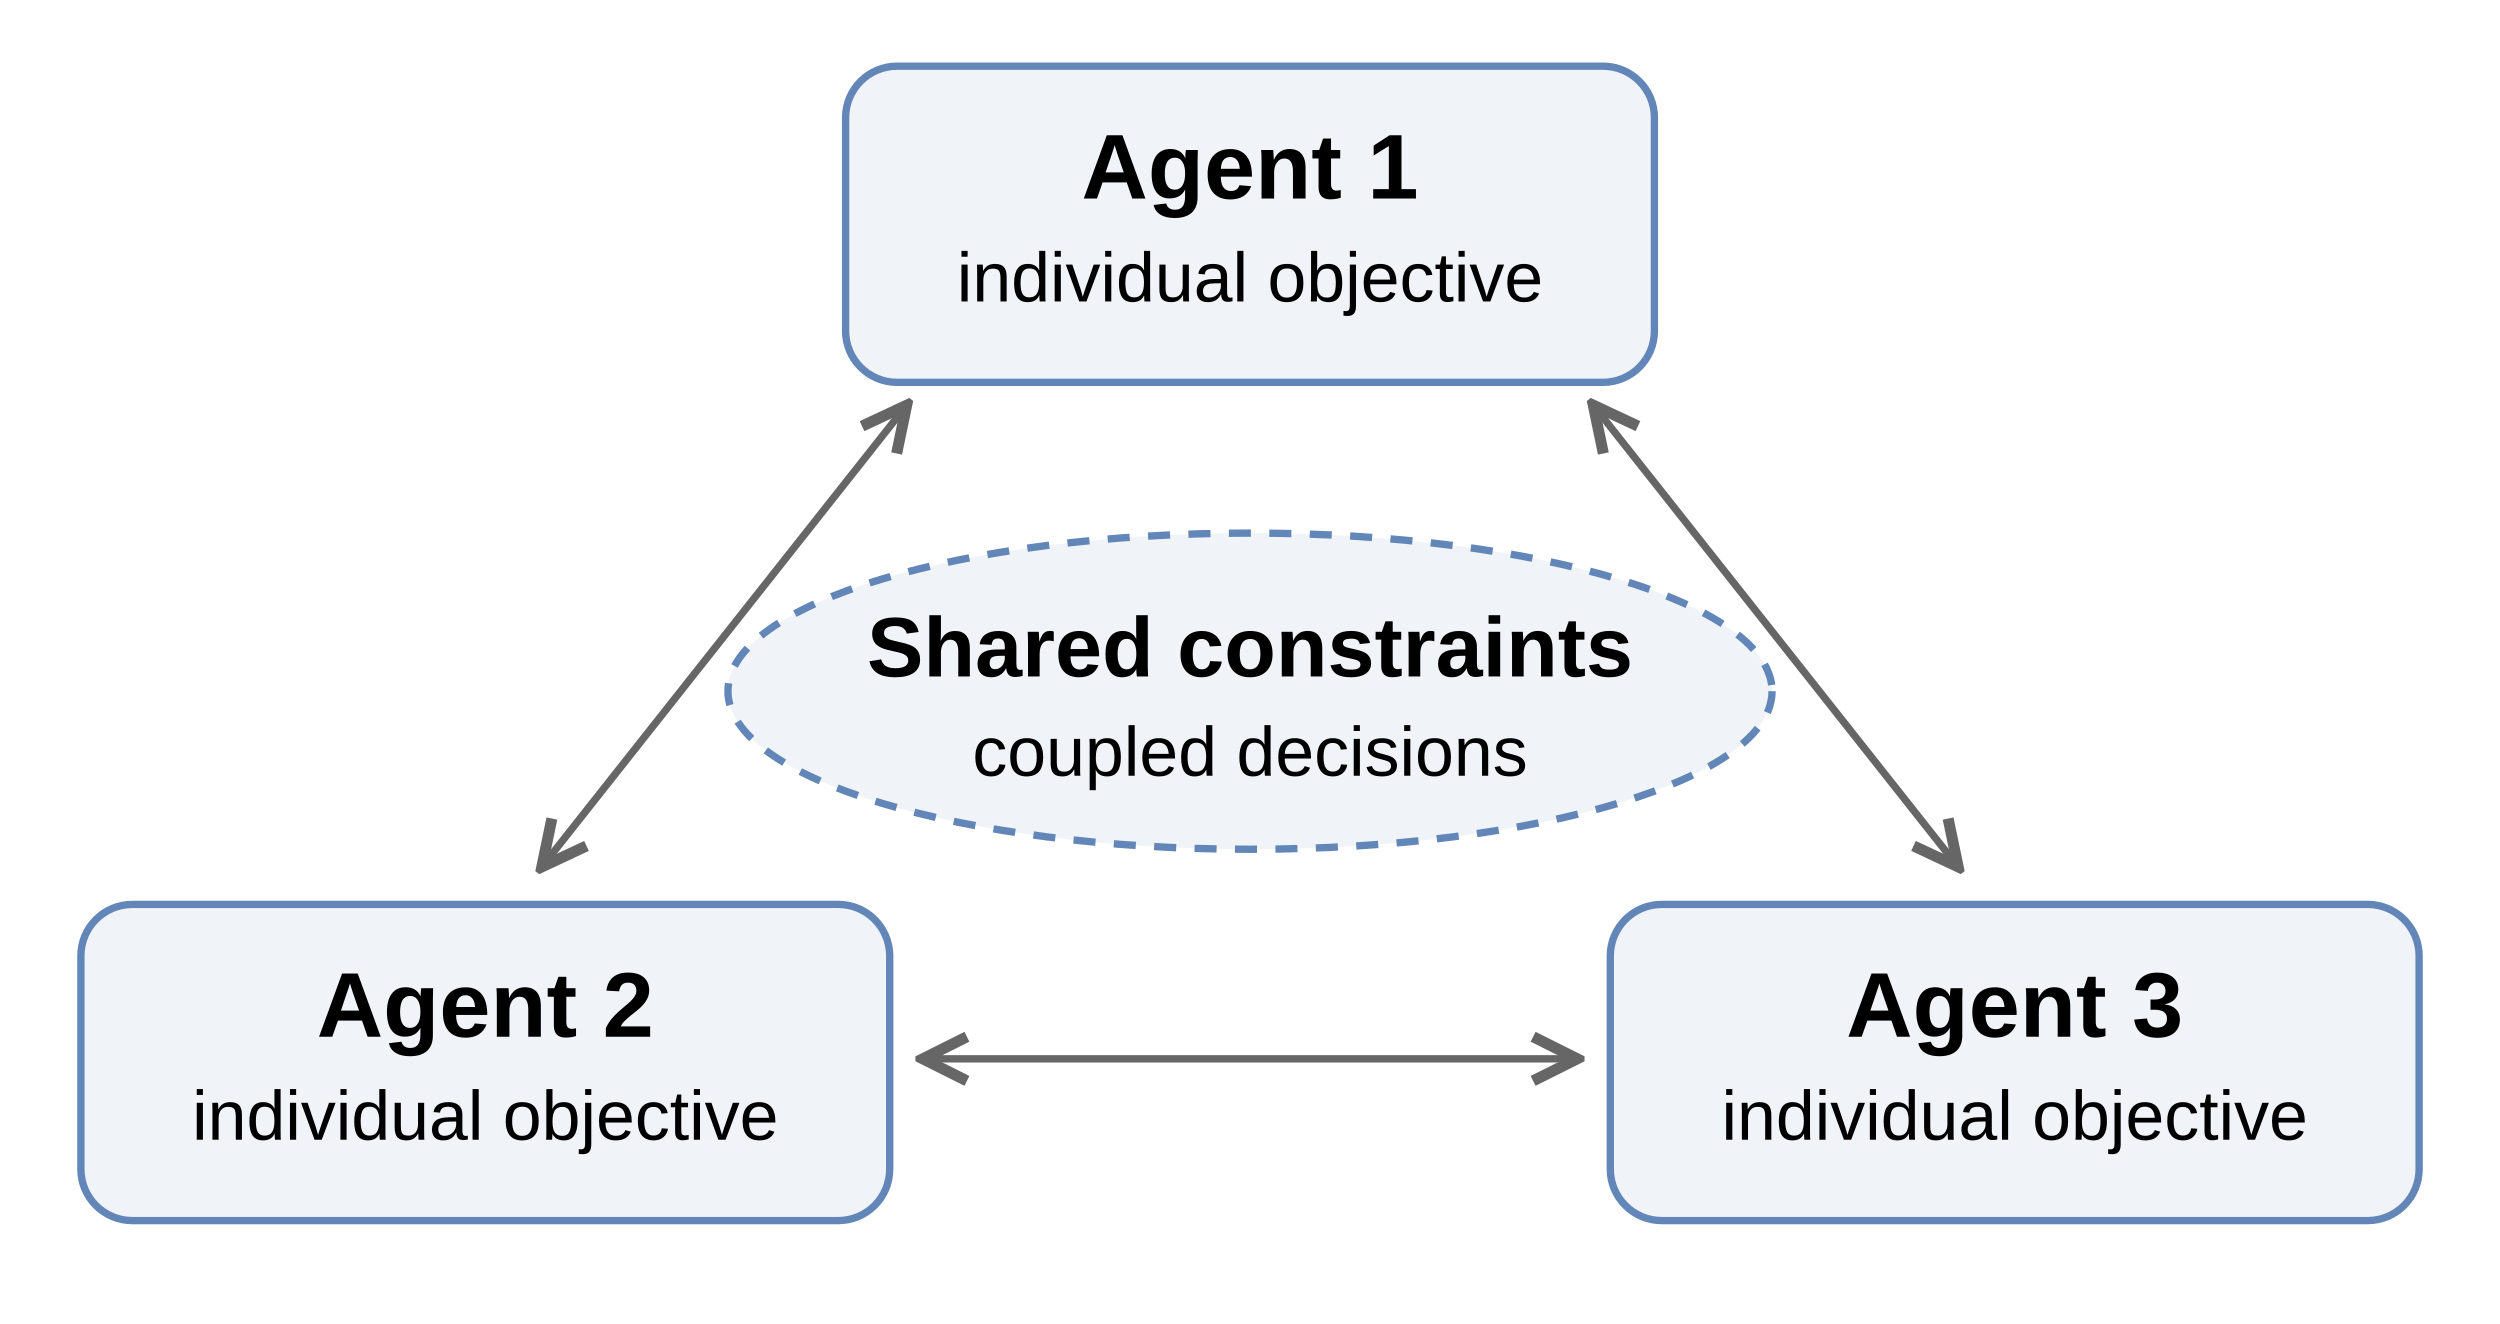
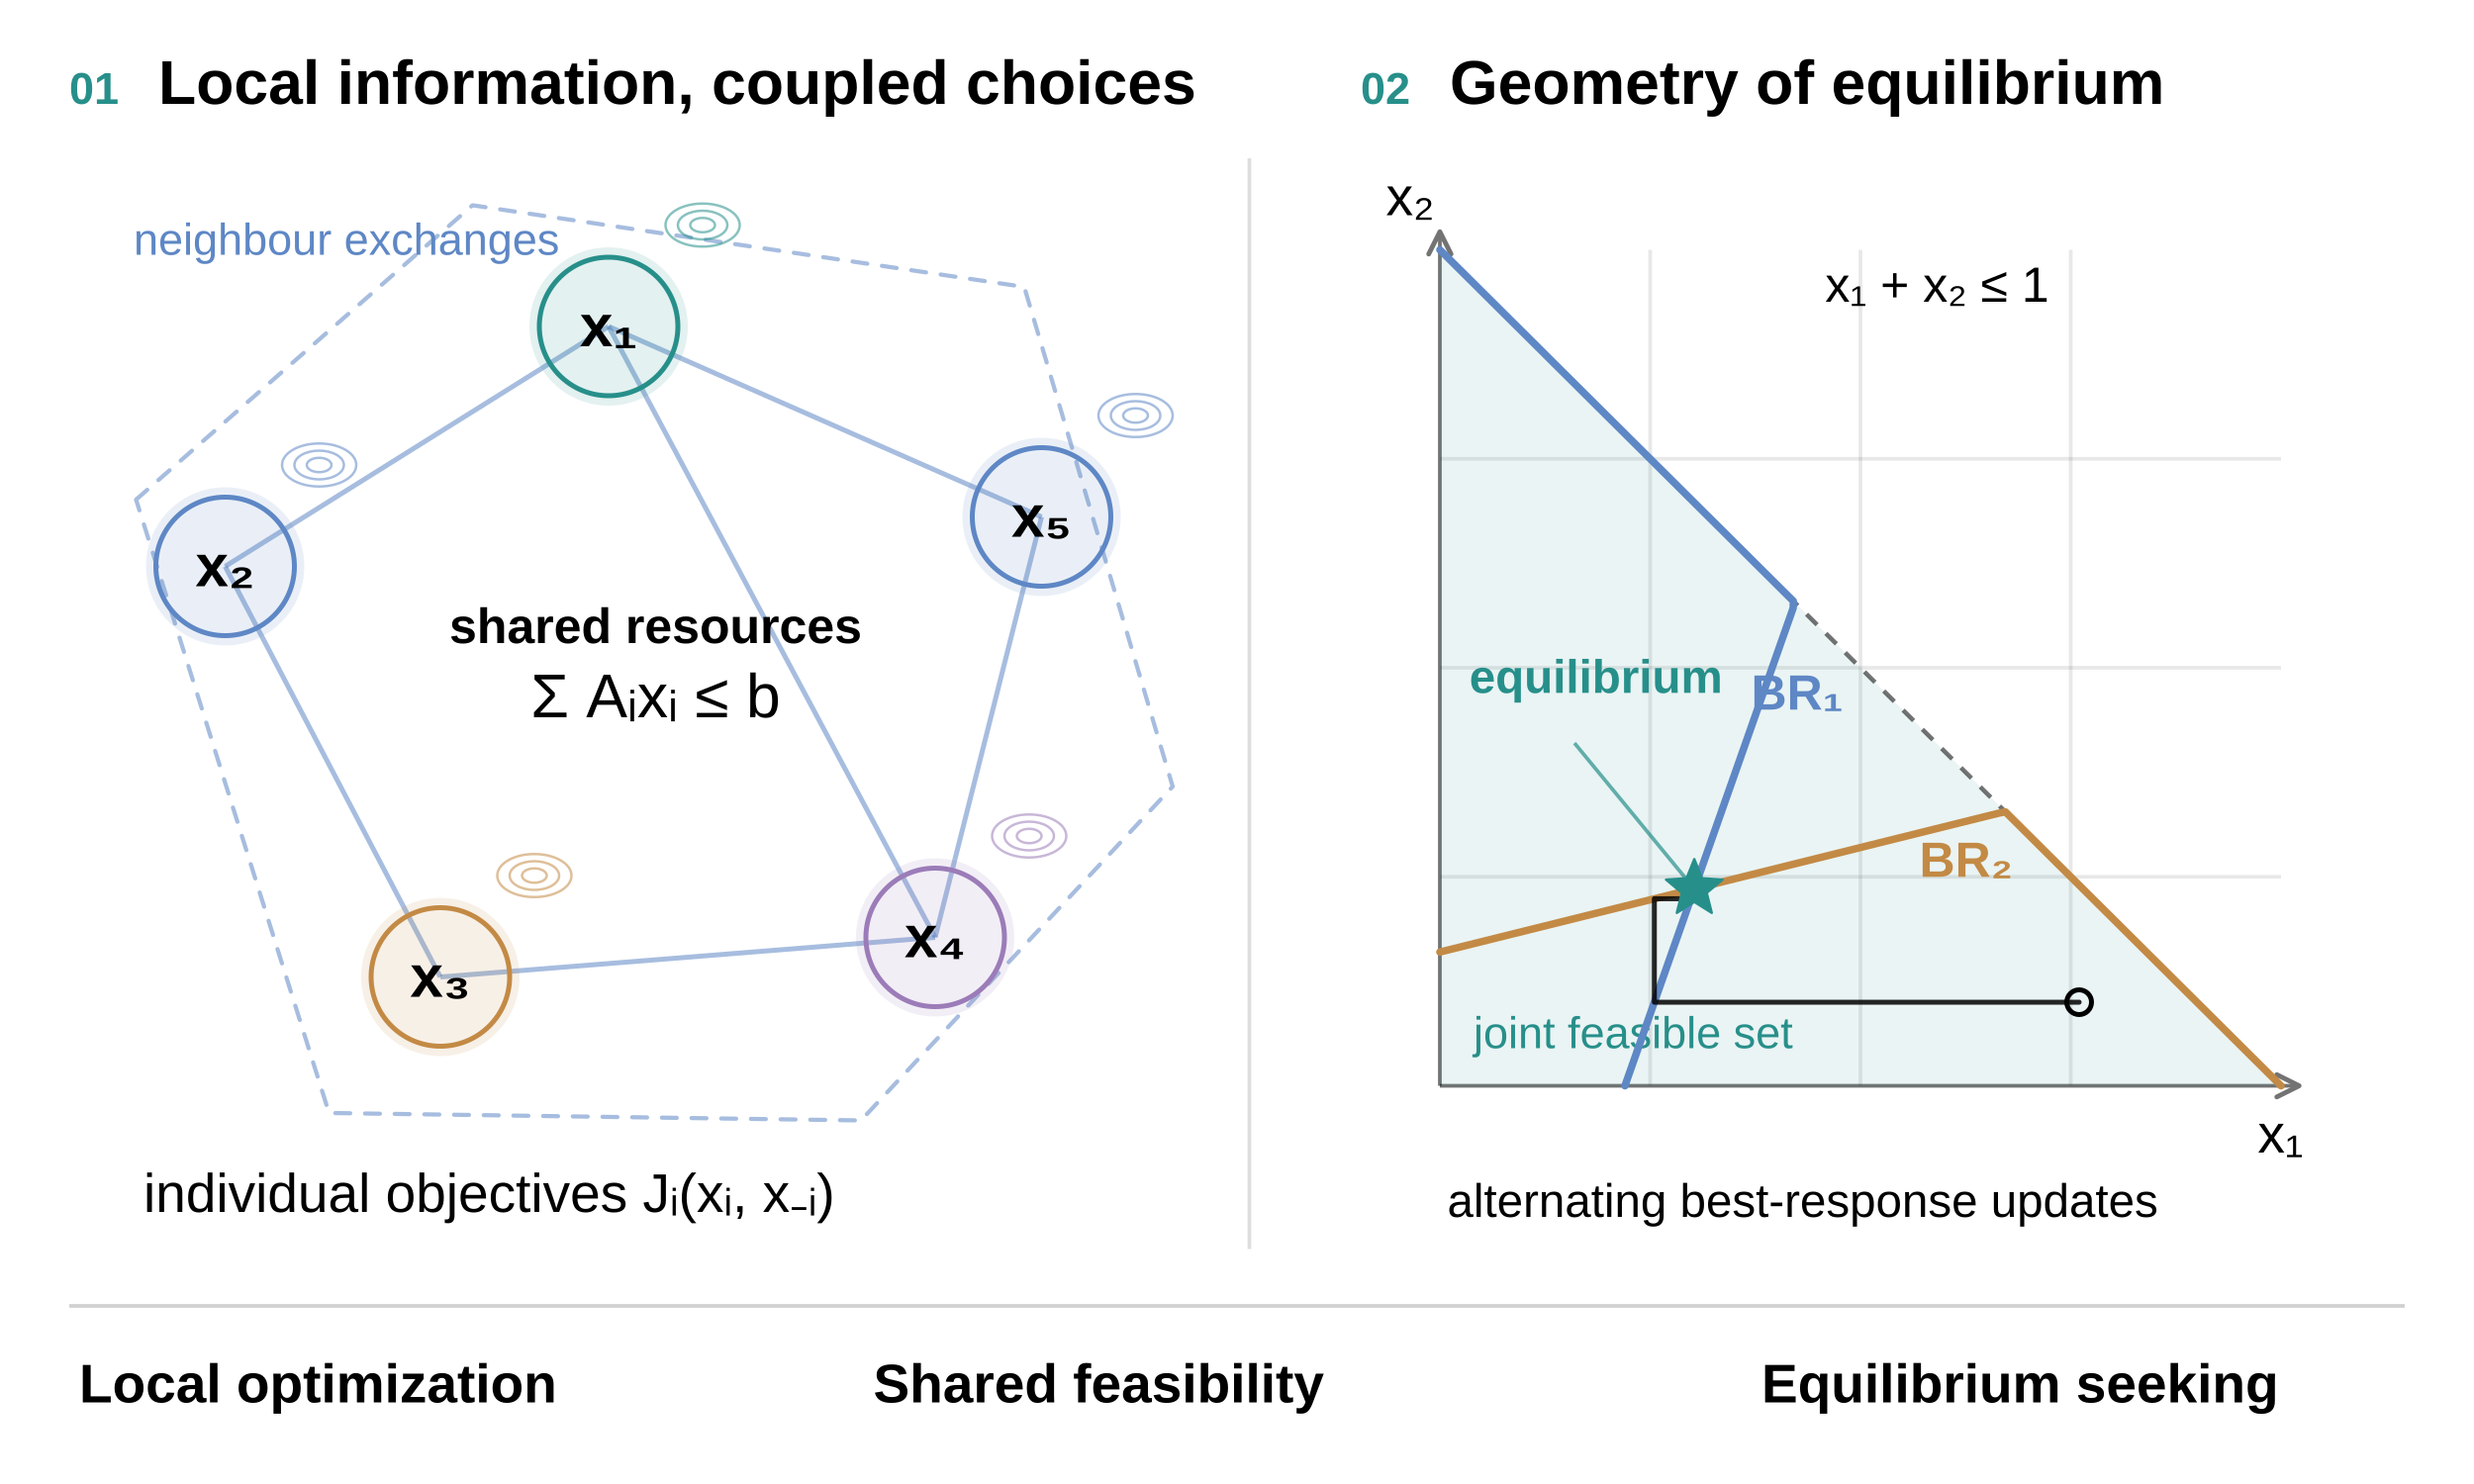
- <svg xmlns="http://www.w3.org/2000/svg" viewBox="0 0 680 360" role="img" aria-labelledby="research-games-title research-games-desc">
+ <svg xmlns="http://www.w3.org/2000/svg" viewBox="0 0 1000 600" role="img" aria-labelledby="research-games-title research-games-desc">
  <defs>
-     <marker id="games-arrow" markerWidth="8" markerHeight="8" refX="6.5" refY="4" orient="auto-start-reverse">
-       <path d="M1 1 L7 4 L1 7" fill="none" stroke="currentColor" stroke-width="1.5" />
+     <marker id="games-ink-arrow" markerWidth="8" markerHeight="8" refX="6.8" refY="4" orient="auto-start-reverse">
+       <path d="M1 1 L7 4 L1 7" fill="none" stroke="currentColor" stroke-width="1.3" stroke-linecap="round" stroke-linejoin="round" />
+     </marker>
+     <marker id="games-teal-arrow" markerWidth="8" markerHeight="8" refX="6.8" refY="4" orient="auto-start-reverse">
+       <path d="M1 1 L7 4 L1 7" fill="none" stroke="#278f8a" stroke-width="1.3" stroke-linecap="round" stroke-linejoin="round" />
+     </marker>
+     <marker id="games-blue-arrow" markerWidth="8" markerHeight="8" refX="6.8" refY="4" orient="auto-start-reverse">
+       <path d="M1 1 L7 4 L1 7" fill="none" stroke="#5e87c5" stroke-width="1.3" stroke-linecap="round" stroke-linejoin="round" />
+     </marker>
+     <marker id="games-amber-arrow" markerWidth="8" markerHeight="8" refX="6.8" refY="4" orient="auto-start-reverse">
+       <path d="M1 1 L7 4 L1 7" fill="none" stroke="#c38a45" stroke-width="1.3" stroke-linecap="round" stroke-linejoin="round" />
+     </marker>
+     <marker id="games-violet-arrow" markerWidth="8" markerHeight="8" refX="6.8" refY="4" orient="auto-start-reverse">
+       <path d="M1 1 L7 4 L1 7" fill="none" stroke="#9b7cb8" stroke-width="1.3" stroke-linecap="round" stroke-linejoin="round" />
    </marker>
  </defs>
-   <g fill="none" stroke="currentColor" stroke-width="2" opacity="0.6" marker-start="url(#games-arrow)" marker-end="url(#games-arrow)">
-     <path d="M246 111 L148 235" />
-     <path d="M434 111 L532 235" />
-     <path d="M252 288 H428" />
-   </g>
-   <g stroke="#6386b8" stroke-width="2" fill="#6386b8" fill-opacity="0.09">
-     <rect x="230" y="18" width="220" height="86" rx="14" />
-     <rect x="22" y="246" width="220" height="86" rx="14" />
-     <rect x="438" y="246" width="220" height="86" rx="14" />
-     <ellipse cx="340" cy="188" rx="142" ry="43" stroke-dasharray="6 5" />
-   </g>
-   <g fill="currentColor" text-anchor="middle" font-family="Arial, Helvetica, sans-serif">
-     <g font-size="25" font-weight="600">
-       <text x="340" y="54">Agent 1</text>
-       <text x="132" y="282">Agent 2</text>
-       <text x="548" y="282">Agent 3</text>
-     </g>
-     <g font-size="19">
-       <text x="340" y="82">individual objective</text>
-       <text x="132" y="310">individual objective</text>
-       <text x="548" y="310">individual objective</text>
-     </g>
-     <text x="340" y="184" font-size="23" font-weight="600">Shared constraints</text>
-     <text x="340" y="211" font-size="19">coupled decisions</text>
+   <g font-family="Arial, Helvetica, sans-serif" fill="currentColor">
+     <text x="28.00" y="42.00" font-size="18" font-weight="600" text-anchor="start" fill="#278f8a" opacity="1">01</text>
+     <text x="64.00" y="42.00" font-size="25" font-weight="600" text-anchor="start" fill="currentColor" opacity="1">Local information, coupled choices</text>
+     <text x="550.00" y="42.00" font-size="18" font-weight="600" text-anchor="start" fill="#278f8a" opacity="1">02</text>
+     <text x="586.00" y="42.00" font-size="25" font-weight="600" text-anchor="start" fill="currentColor" opacity="1">Geometry of equilibrium</text>
+     <line x1="505.00" y1="64.00" x2="505.00" y2="505.00" stroke="currentColor" stroke-width="1.5" opacity="0.13" />
+     <path d="M55.00,202.00 L191.00,83.00 L414.00,116.00 L474.00,318.00 L348.00,453.00 L133.00,450.00 Z" fill="none" stroke="#5e87c5" stroke-width="1.7" opacity="0.55" stroke-linejoin="round" stroke-linecap="round" stroke-dasharray="6 6" />
+     <line x1="246.00" y1="132.00" x2="91.00" y2="229.00" stroke="#5e87c5" stroke-width="2" opacity="0.55" />
+     <line x1="246.00" y1="132.00" x2="421.00" y2="209.00" stroke="#5e87c5" stroke-width="2" opacity="0.55" />
+     <line x1="91.00" y1="229.00" x2="178.00" y2="395.00" stroke="#5e87c5" stroke-width="2" opacity="0.55" />
+     <line x1="178.00" y1="395.00" x2="378.00" y2="379.00" stroke="#5e87c5" stroke-width="2" opacity="0.55" />
+     <line x1="378.00" y1="379.00" x2="421.00" y2="209.00" stroke="#5e87c5" stroke-width="2" opacity="0.55" />
+     <line x1="246.00" y1="132.00" x2="378.00" y2="379.00" stroke="#5e87c5" stroke-width="2" opacity="0.55" />
+     <circle cx="246.00" cy="132.00" r="31" fill="#278f8a" stroke="#278f8a" stroke-width="2" opacity="0.13" />
+     <circle cx="246.00" cy="132.00" r="28" fill="none" stroke="#278f8a" stroke-width="2" opacity="1" />
+     <text x="246.00" y="140.00" font-size="24" font-weight="600" text-anchor="middle" fill="currentColor" opacity="1">x₁</text>
+     <ellipse cx="284" cy="91" rx="5" ry="2.9" stroke="#278f8a" fill="none" stroke-width="1" opacity="0.55" />
+     <ellipse cx="284" cy="91" rx="10" ry="5.8" stroke="#278f8a" fill="none" stroke-width="1" opacity="0.55" />
+     <ellipse cx="284" cy="91" rx="15" ry="8.7" stroke="#278f8a" fill="none" stroke-width="1" opacity="0.55" />
+     <circle cx="91.00" cy="229.00" r="31" fill="#5e87c5" stroke="#5e87c5" stroke-width="2" opacity="0.13" />
+     <circle cx="91.00" cy="229.00" r="28" fill="none" stroke="#5e87c5" stroke-width="2" opacity="1" />
+     <text x="91.00" y="237.00" font-size="24" font-weight="600" text-anchor="middle" fill="currentColor" opacity="1">x₂</text>
+     <ellipse cx="129" cy="188" rx="5" ry="2.9" stroke="#5e87c5" fill="none" stroke-width="1" opacity="0.55" />
+     <ellipse cx="129" cy="188" rx="10" ry="5.8" stroke="#5e87c5" fill="none" stroke-width="1" opacity="0.55" />
+     <ellipse cx="129" cy="188" rx="15" ry="8.7" stroke="#5e87c5" fill="none" stroke-width="1" opacity="0.55" />
+     <circle cx="178.00" cy="395.00" r="31" fill="#c38a45" stroke="#c38a45" stroke-width="2" opacity="0.13" />
+     <circle cx="178.00" cy="395.00" r="28" fill="none" stroke="#c38a45" stroke-width="2" opacity="1" />
+     <text x="178.00" y="403.00" font-size="24" font-weight="600" text-anchor="middle" fill="currentColor" opacity="1">x₃</text>
+     <ellipse cx="216" cy="354" rx="5" ry="2.9" stroke="#c38a45" fill="none" stroke-width="1" opacity="0.55" />
+     <ellipse cx="216" cy="354" rx="10" ry="5.8" stroke="#c38a45" fill="none" stroke-width="1" opacity="0.55" />
+     <ellipse cx="216" cy="354" rx="15" ry="8.7" stroke="#c38a45" fill="none" stroke-width="1" opacity="0.55" />
+     <circle cx="378.00" cy="379.00" r="31" fill="#9b7cb8" stroke="#9b7cb8" stroke-width="2" opacity="0.13" />
+     <circle cx="378.00" cy="379.00" r="28" fill="none" stroke="#9b7cb8" stroke-width="2" opacity="1" />
+     <text x="378.00" y="387.00" font-size="24" font-weight="600" text-anchor="middle" fill="currentColor" opacity="1">x₄</text>
+     <ellipse cx="416" cy="338" rx="5" ry="2.9" stroke="#9b7cb8" fill="none" stroke-width="1" opacity="0.55" />
+     <ellipse cx="416" cy="338" rx="10" ry="5.8" stroke="#9b7cb8" fill="none" stroke-width="1" opacity="0.55" />
+     <ellipse cx="416" cy="338" rx="15" ry="8.7" stroke="#9b7cb8" fill="none" stroke-width="1" opacity="0.55" />
+     <circle cx="421.00" cy="209.00" r="31" fill="#5e87c5" stroke="#5e87c5" stroke-width="2" opacity="0.13" />
+     <circle cx="421.00" cy="209.00" r="28" fill="none" stroke="#5e87c5" stroke-width="2" opacity="1" />
+     <text x="421.00" y="217.00" font-size="24" font-weight="600" text-anchor="middle" fill="currentColor" opacity="1">x₅</text>
+     <ellipse cx="459" cy="168" rx="5" ry="2.9" stroke="#5e87c5" fill="none" stroke-width="1" opacity="0.55" />
+     <ellipse cx="459" cy="168" rx="10" ry="5.8" stroke="#5e87c5" fill="none" stroke-width="1" opacity="0.55" />
+     <ellipse cx="459" cy="168" rx="15" ry="8.7" stroke="#5e87c5" fill="none" stroke-width="1" opacity="0.55" />
+     <text x="54.00" y="103.00" font-size="18" font-weight="400" text-anchor="start" fill="#5e87c5" opacity="1">neighbour exchanges</text>
+     <text x="265.00" y="260.00" font-size="20" font-weight="600" text-anchor="middle" fill="currentColor" opacity="1">shared resources</text>
+     <text x="265.00" y="290.00" font-size="25" font-weight="400" text-anchor="middle" fill="currentColor" opacity="1">Σ Aᵢxᵢ ≤ b</text>
+     <text x="58.00" y="490.00" font-size="22" font-weight="400" text-anchor="start" fill="currentColor" opacity="1">individual objectives  Jᵢ(xᵢ, x₋ᵢ)</text>
+     <line x1="667.00" y1="101.00" x2="667.00" y2="439.00" stroke="currentColor" stroke-width="1.5" opacity="0.09" />
+     <line x1="582.00" y1="185.50" x2="922.00" y2="185.50" stroke="currentColor" stroke-width="1.5" opacity="0.09" />
+     <line x1="752.00" y1="101.00" x2="752.00" y2="439.00" stroke="currentColor" stroke-width="1.5" opacity="0.09" />
+     <line x1="582.00" y1="270.00" x2="922.00" y2="270.00" stroke="currentColor" stroke-width="1.5" opacity="0.09" />
+     <line x1="837.00" y1="101.00" x2="837.00" y2="439.00" stroke="currentColor" stroke-width="1.5" opacity="0.09" />
+     <line x1="582.00" y1="354.50" x2="922.00" y2="354.50" stroke="currentColor" stroke-width="1.5" opacity="0.09" />
+     <line x1="582.00" y1="439.00" x2="929.00" y2="439.00" stroke="currentColor" stroke-width="1.5" opacity="0.55" marker-end="url(#games-ink-arrow)" />
+     <line x1="582.00" y1="439.00" x2="582.00" y2="94.00" stroke="currentColor" stroke-width="1.5" opacity="0.55" marker-end="url(#games-ink-arrow)" />
+     <text x="931.00" y="466.00" font-size="22" font-weight="400" text-anchor="end" fill="currentColor" opacity="1">x₁</text>
+     <text x="570.00" y="87.00" font-size="22" font-weight="400" text-anchor="middle" fill="currentColor" opacity="1">x₂</text>
+     <path d="M582.00,439.00 L922.00,439.00 L582.00,101.00 Z" fill="#278f8a" stroke="#278f8a" stroke-width="0" opacity="0.1" stroke-linejoin="round" stroke-linecap="round" />
+     <line x1="582.00" y1="101.00" x2="922.00" y2="439.00" stroke="currentColor" stroke-width="1.8" opacity="0.55" stroke-dasharray="6 5" />
+     <text x="783.00" y="122.00" font-size="20" font-weight="400" text-anchor="middle" fill="currentColor" opacity="1">x₁ + x₂ ≤ 1</text>
+     <text x="595.60" y="423.79" font-size="18" font-weight="400" text-anchor="start" fill="#278f8a" opacity="1">joint feasible set</text>
+     <path d="M656.80,439.00 L657.80,436.16 L658.80,433.32 L659.80,430.48 L660.80,427.64 L661.80,424.80 L662.80,421.96 L663.80,419.12 L664.80,416.28 L665.80,413.44 L666.80,410.60 L667.80,407.76 L668.80,404.92 L669.80,402.08 L670.80,399.24 L671.80,396.39 L672.80,393.55 L673.80,390.71 L674.80,387.87 L675.80,385.03 L676.80,382.19 L677.80,379.35 L678.80,376.51 L679.80,373.67 L680.80,370.83 L681.80,367.99 L682.80,365.15 L683.80,362.31 L684.80,359.47 L685.80,356.63 L686.80,353.79 L687.80,350.95 L688.80,348.11 L689.80,345.27 L690.80,342.43 L691.80,339.59 L692.80,336.75 L693.80,333.91 L694.80,331.07 L695.80,328.23 L696.80,325.39 L697.80,322.55 L698.80,319.71 L699.80,316.87 L700.80,314.03 L701.80,311.18 L702.80,308.34 L703.80,305.50 L704.80,302.66 L705.80,299.82 L706.80,296.98 L707.80,294.14 L708.80,291.30 L709.80,288.46 L710.80,285.62 L711.80,282.78 L712.80,279.94 L713.80,277.10 L714.80,274.26 L715.80,271.42 L716.80,268.58 L717.80,265.74 L718.80,262.90 L719.80,260.06 L720.80,257.22 L721.80,254.38 L722.80,251.54 L723.80,248.70 L724.80,245.86 L724.86,243.02 L722.00,240.18 L719.14,237.34 L716.29,234.50 L713.43,231.66 L710.57,228.82 L707.71,225.97 L704.86,223.13 L702.00,220.29 L699.14,217.45 L696.29,214.61 L693.43,211.77 L690.57,208.93 L687.71,206.09 L684.86,203.25 L682.00,200.41 L679.14,197.57 L676.29,194.73 L673.43,191.89 L670.57,189.05 L667.71,186.21 L664.86,183.37 L662.00,180.53 L659.14,177.69 L656.29,174.85 L653.43,172.01 L650.57,169.17 L647.71,166.33 L644.86,163.49 L642.00,160.65 L639.14,157.81 L636.29,154.97 L633.43,152.13 L630.57,149.29 L627.71,146.45 L624.86,143.61 L622.00,140.76 L619.14,137.92 L616.29,135.08 L613.43,132.24 L610.57,129.40 L607.71,126.56 L604.86,123.72 L602.00,120.88 L599.14,118.04 L596.29,115.20 L593.43,112.36 L590.57,109.52 L587.71,106.68 L584.86,103.84 L582.00,101.00" fill="none" stroke="#5e87c5" stroke-width="3" opacity="1" stroke-linejoin="round" stroke-linecap="round" />
+     <path d="M582.00,384.92 L584.86,384.21 L587.71,383.50 L590.57,382.79 L593.43,382.08 L596.29,381.37 L599.14,380.66 L602.00,379.95 L604.86,379.24 L607.71,378.53 L610.57,377.82 L613.43,377.11 L616.29,376.40 L619.14,375.69 L622.00,374.98 L624.86,374.27 L627.71,373.56 L630.57,372.85 L633.43,372.14 L636.29,371.43 L639.14,370.72 L642.00,370.01 L644.86,369.30 L647.71,368.59 L650.57,367.88 L653.43,367.17 L656.29,366.46 L659.14,365.75 L662.00,365.04 L664.86,364.33 L667.71,363.62 L670.57,362.91 L673.43,362.20 L676.29,361.49 L679.14,360.78 L682.00,360.07 L684.86,359.36 L687.71,358.65 L690.57,357.94 L693.43,357.23 L696.29,356.52 L699.14,355.81 L702.00,355.10 L704.86,354.39 L707.71,353.68 L710.57,352.97 L713.43,352.26 L716.29,351.55 L719.14,350.84 L722.00,350.13 L724.86,349.42 L727.71,348.71 L730.57,348.00 L733.43,347.29 L736.29,346.58 L739.14,345.87 L742.00,345.16 L744.86,344.45 L747.71,343.74 L750.57,343.03 L753.43,342.31 L756.29,341.60 L759.14,340.89 L762.00,340.18 L764.86,339.47 L767.71,338.76 L770.57,338.05 L773.43,337.34 L776.29,336.63 L779.14,335.92 L782.00,335.21 L784.86,334.50 L787.71,333.79 L790.57,333.08 L793.43,332.37 L796.29,331.66 L799.14,330.95 L802.00,330.24 L804.86,329.53 L807.71,328.82 L810.57,328.23 L813.43,331.07 L816.29,333.91 L819.14,336.75 L822.00,339.59 L824.86,342.43 L827.71,345.27 L830.57,348.11 L833.43,350.95 L836.29,353.79 L839.14,356.63 L842.00,359.47 L844.86,362.31 L847.71,365.15 L850.57,367.99 L853.43,370.83 L856.29,373.67 L859.14,376.51 L862.00,379.35 L864.86,382.19 L867.71,385.03 L870.57,387.87 L873.43,390.71 L876.29,393.55 L879.14,396.39 L882.00,399.24 L884.86,402.08 L887.71,404.92 L890.57,407.76 L893.43,410.60 L896.29,413.44 L899.14,416.28 L902.00,419.12 L904.86,421.96 L907.71,424.80 L910.57,427.64 L913.43,430.48 L916.29,433.32 L919.14,436.16 L922.00,439.00" fill="none" stroke="#c38a45" stroke-width="3" opacity="1" stroke-linejoin="round" stroke-linecap="round" />
+     <text x="707.80" y="286.90" font-size="20" font-weight="600" text-anchor="start" fill="#5e87c5" opacity="1">BR₁</text>
+     <text x="775.80" y="354.50" font-size="20" font-weight="600" text-anchor="start" fill="#c38a45" opacity="1">BR₂</text>
+     <path d="M840.40,405.20 L668.70,405.20 L668.70,363.37 L683.43,363.37 L683.43,359.71 L684.71,359.71 L684.71,359.39 L684.83,359.39 L684.83,359.36 L684.84,359.36 L684.84,359.36 L684.84,359.36 L684.84,359.36 L684.84,359.36 L684.84,359.36" fill="none" stroke="currentColor" stroke-width="2" opacity="0.85" stroke-linejoin="round" stroke-linecap="round" />
+     <circle cx="840.40" cy="405.20" r="5" fill="none" stroke="currentColor" stroke-width="2" opacity="1" />
+     <path d="M684.84,347.36 L687.94,355.09 L696.25,355.65 L689.86,360.99 L691.89,369.07 L684.84,364.64 L677.78,369.07 L679.82,360.99 L673.43,355.65 L681.73,355.09 Z" fill="#278f8a" stroke="#278f8a" stroke-width="1" opacity="1" stroke-linejoin="round" stroke-linecap="round" />
+     <line x1="684.84" y1="359.36" x2="636.40" y2="300.42" stroke="#278f8a" stroke-width="1.5" opacity="0.7" />
+     <text x="593.90" y="280.14" font-size="19" font-weight="600" text-anchor="start" fill="#278f8a" opacity="1">equilibrium</text>
+     <text x="585.00" y="492.00" font-size="19" font-weight="400" text-anchor="start" fill="currentColor" opacity="1">alternating best-response updates</text>
+     <line x1="28.00" y1="528.00" x2="972.00" y2="528.00" stroke="currentColor" stroke-width="1.5" opacity="0.18" />
+     <text x="32.00" y="567.00" font-size="22" font-weight="600" text-anchor="start" fill="currentColor" opacity="1">Local optimization</text>
+     <text x="353.00" y="567.00" font-size="22" font-weight="600" text-anchor="start" fill="currentColor" opacity="1">Shared feasibility</text>
+     <text x="712.00" y="567.00" font-size="22" font-weight="600" text-anchor="start" fill="currentColor" opacity="1">Equilibrium seeking</text>
  </g>
</svg>
